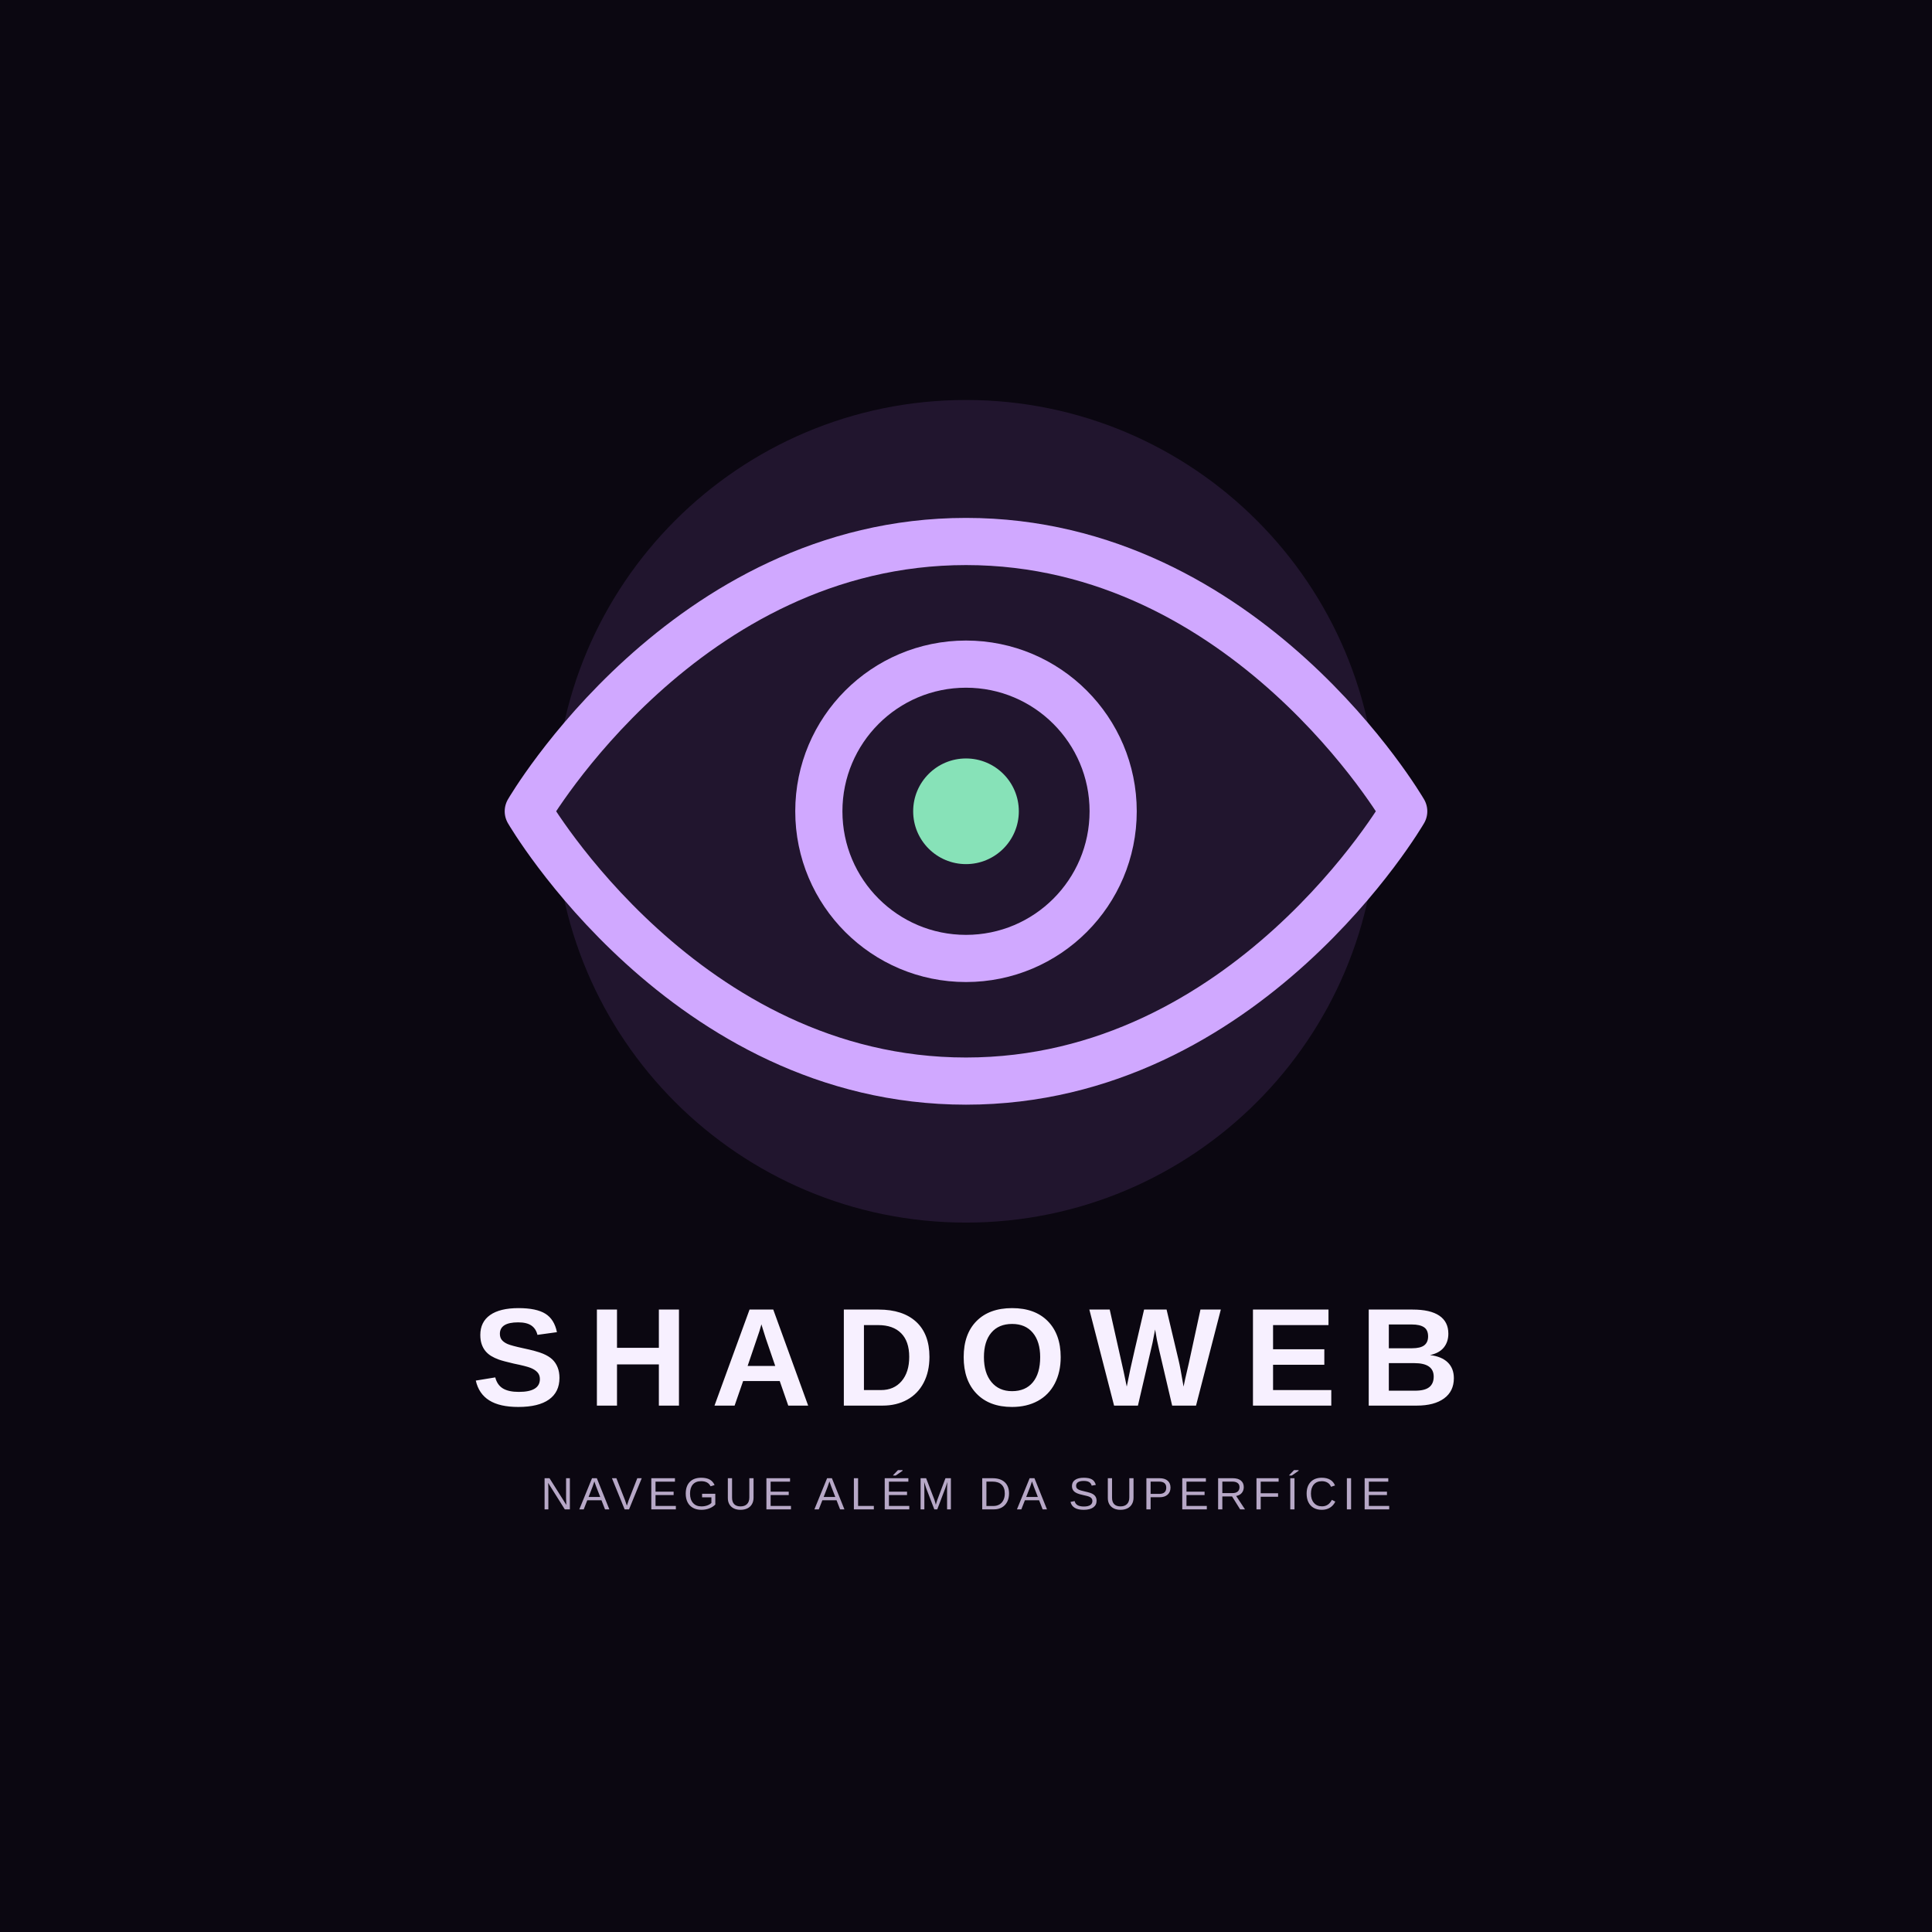
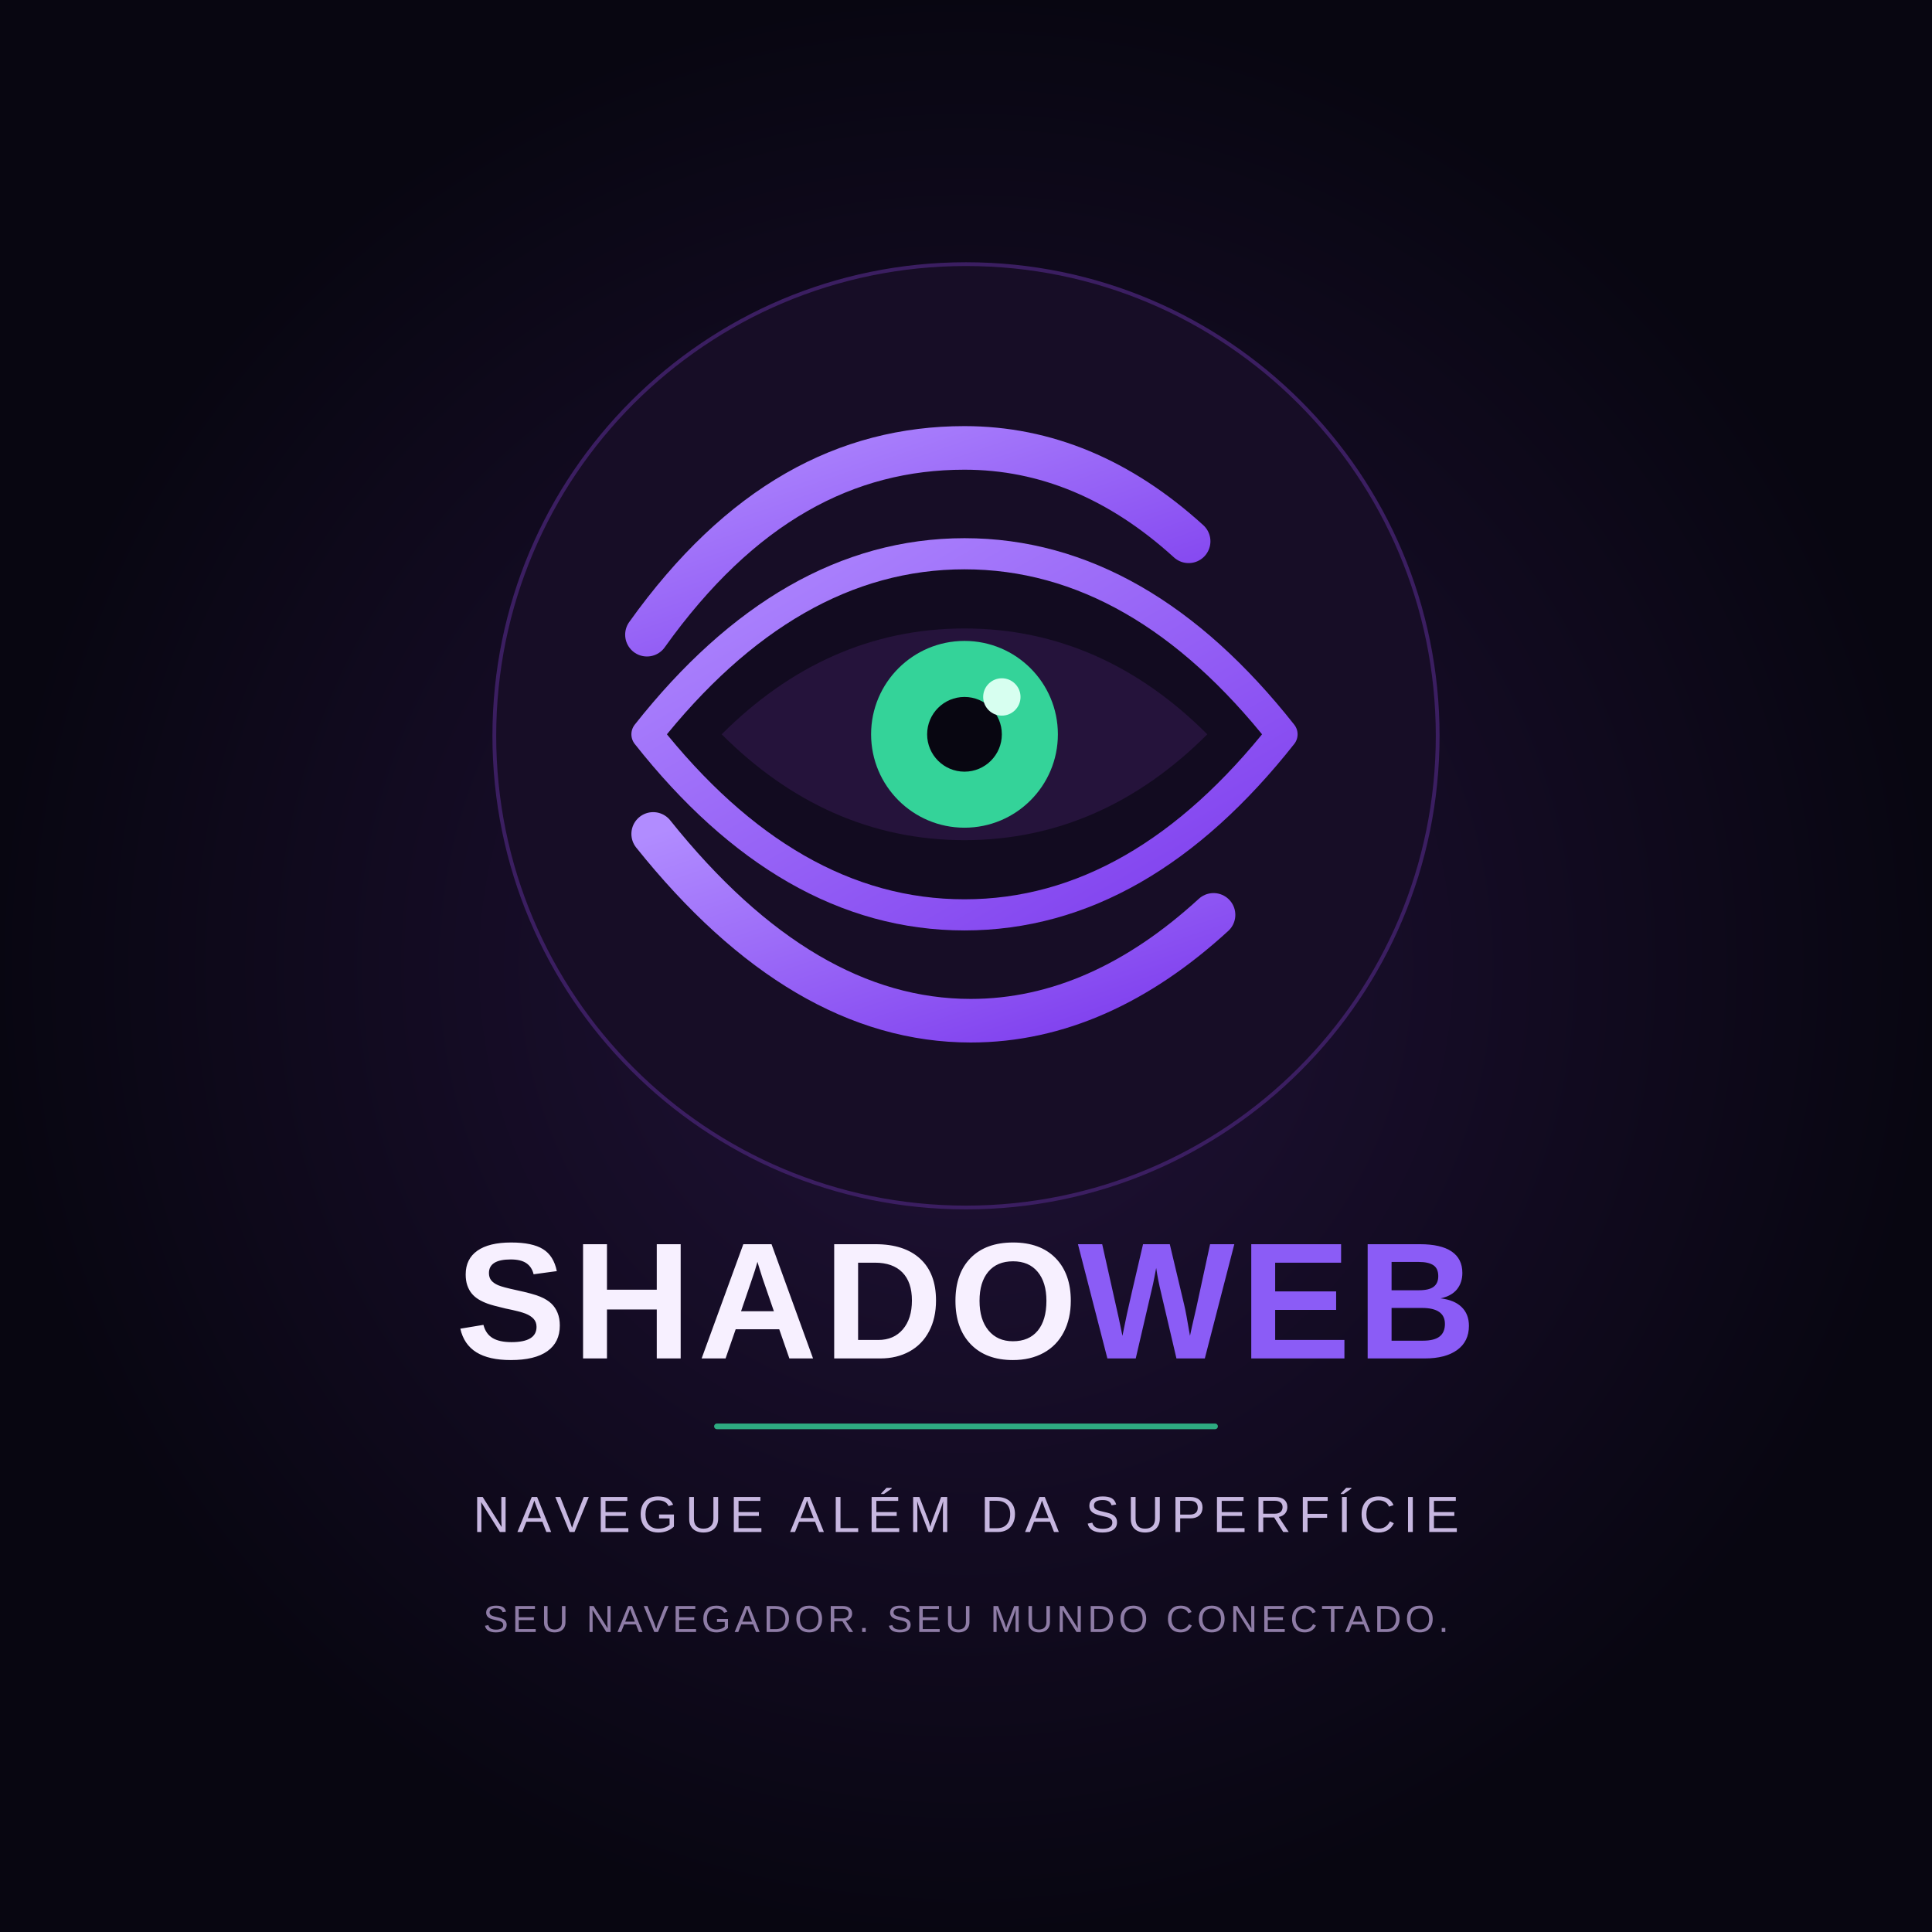
<svg xmlns="http://www.w3.org/2000/svg" width="1024" height="1024" viewBox="0 0 1024 1024">
-   <rect width="1024" height="1024" fill="#0b0711" />
-   <circle cx="512" cy="430" r="218" fill="#21152e" />
-   <path d="M280 430s83-143 232-143 232 143 232 143-83 143-232 143-232-143-232-143Z" fill="none" stroke="#d0a8ff" stroke-width="25" stroke-linecap="round" stroke-linejoin="round" />
-   <circle cx="512" cy="430" r="78" fill="none" stroke="#d0a8ff" stroke-width="25" />
-   <circle cx="512" cy="430" r="28" fill="#87e2b8" />
-   <text x="512" y="745" text-anchor="middle" font-family="Arial, Helvetica, sans-serif" font-size="74" font-weight="700" letter-spacing="12" fill="#f7f0ff">SHADOWEB</text>
-   <text x="512" y="800" text-anchor="middle" font-family="Arial, Helvetica, sans-serif" font-size="24" letter-spacing="3" fill="#b7a8c7">NAVEGUE ALÉM DA SUPERFÍCIE</text>
+   <defs>
+     <radialGradient id="bg">
+       <stop offset="0" stop-color="#211238" />
+       <stop offset="1" stop-color="#080611" />
+     </radialGradient>
+     <linearGradient id="violet" x1="0" y1="0" x2="1" y2="1">
+       <stop offset="0" stop-color="#b18cff" />
+       <stop offset="1" stop-color="#7c3aed" />
+     </linearGradient>
+   </defs>
+   <rect width="1024" height="1024" fill="url(#bg)" />
+   <circle cx="512" cy="390" r="250" fill="#170d26" stroke="#3b1e61" stroke-width="2" />
+   <g transform="translate(300 178) scale(3.3)">
+     <path d="M13 48C28 27 45 18 64 18c13 0 25 5 36 15" fill="none" stroke="url(#violet)" stroke-width="7" stroke-linecap="round" />
+     <path d="M14 80c16 20 33 30 51 30 14 0 27-6 39-17" fill="none" stroke="url(#violet)" stroke-width="7" stroke-linecap="round" />
+     <path d="M13 64C28 45 45 35 64 35s36 10 51 29C100 83 83 93 64 93S28 83 13 64Z" fill="#120b20" stroke="url(#violet)" stroke-width="5" stroke-linejoin="round" />
+     <path d="M25 64c11-11 24-17 39-17s28 6 39 17c-11 11-24 17-39 17S36 75 25 64Z" fill="#25133b" />
+     <circle cx="64" cy="64" r="15" fill="#34d399" />
+     <circle cx="64" cy="64" r="6" fill="#080611" />
+     <circle cx="70" cy="58" r="3" fill="#d7fff0" />
+   </g>
+   <text x="512" y="720" text-anchor="middle" font-family="Arial, Helvetica, sans-serif" font-size="88" font-weight="700" letter-spacing="3" fill="#f7f0ff">SHADO<tspan fill="#8b5cf6">WEB</tspan>
+   </text>
+   <path d="M380 756H644" stroke="#34d399" stroke-width="3" stroke-linecap="round" opacity=".8" />
+   <text x="512" y="812" text-anchor="middle" font-family="Arial, Helvetica, sans-serif" font-size="27" letter-spacing="4" fill="#c7b7e0">NAVEGUE ALÉM DA SUPERFÍCIE</text>
+   <text x="512" y="865" text-anchor="middle" font-family="Arial, Helvetica, sans-serif" font-size="20" letter-spacing="2" fill="#8e7ca6">SEU NAVEGADOR. SEU MUNDO CONECTADO.</text>
</svg>
